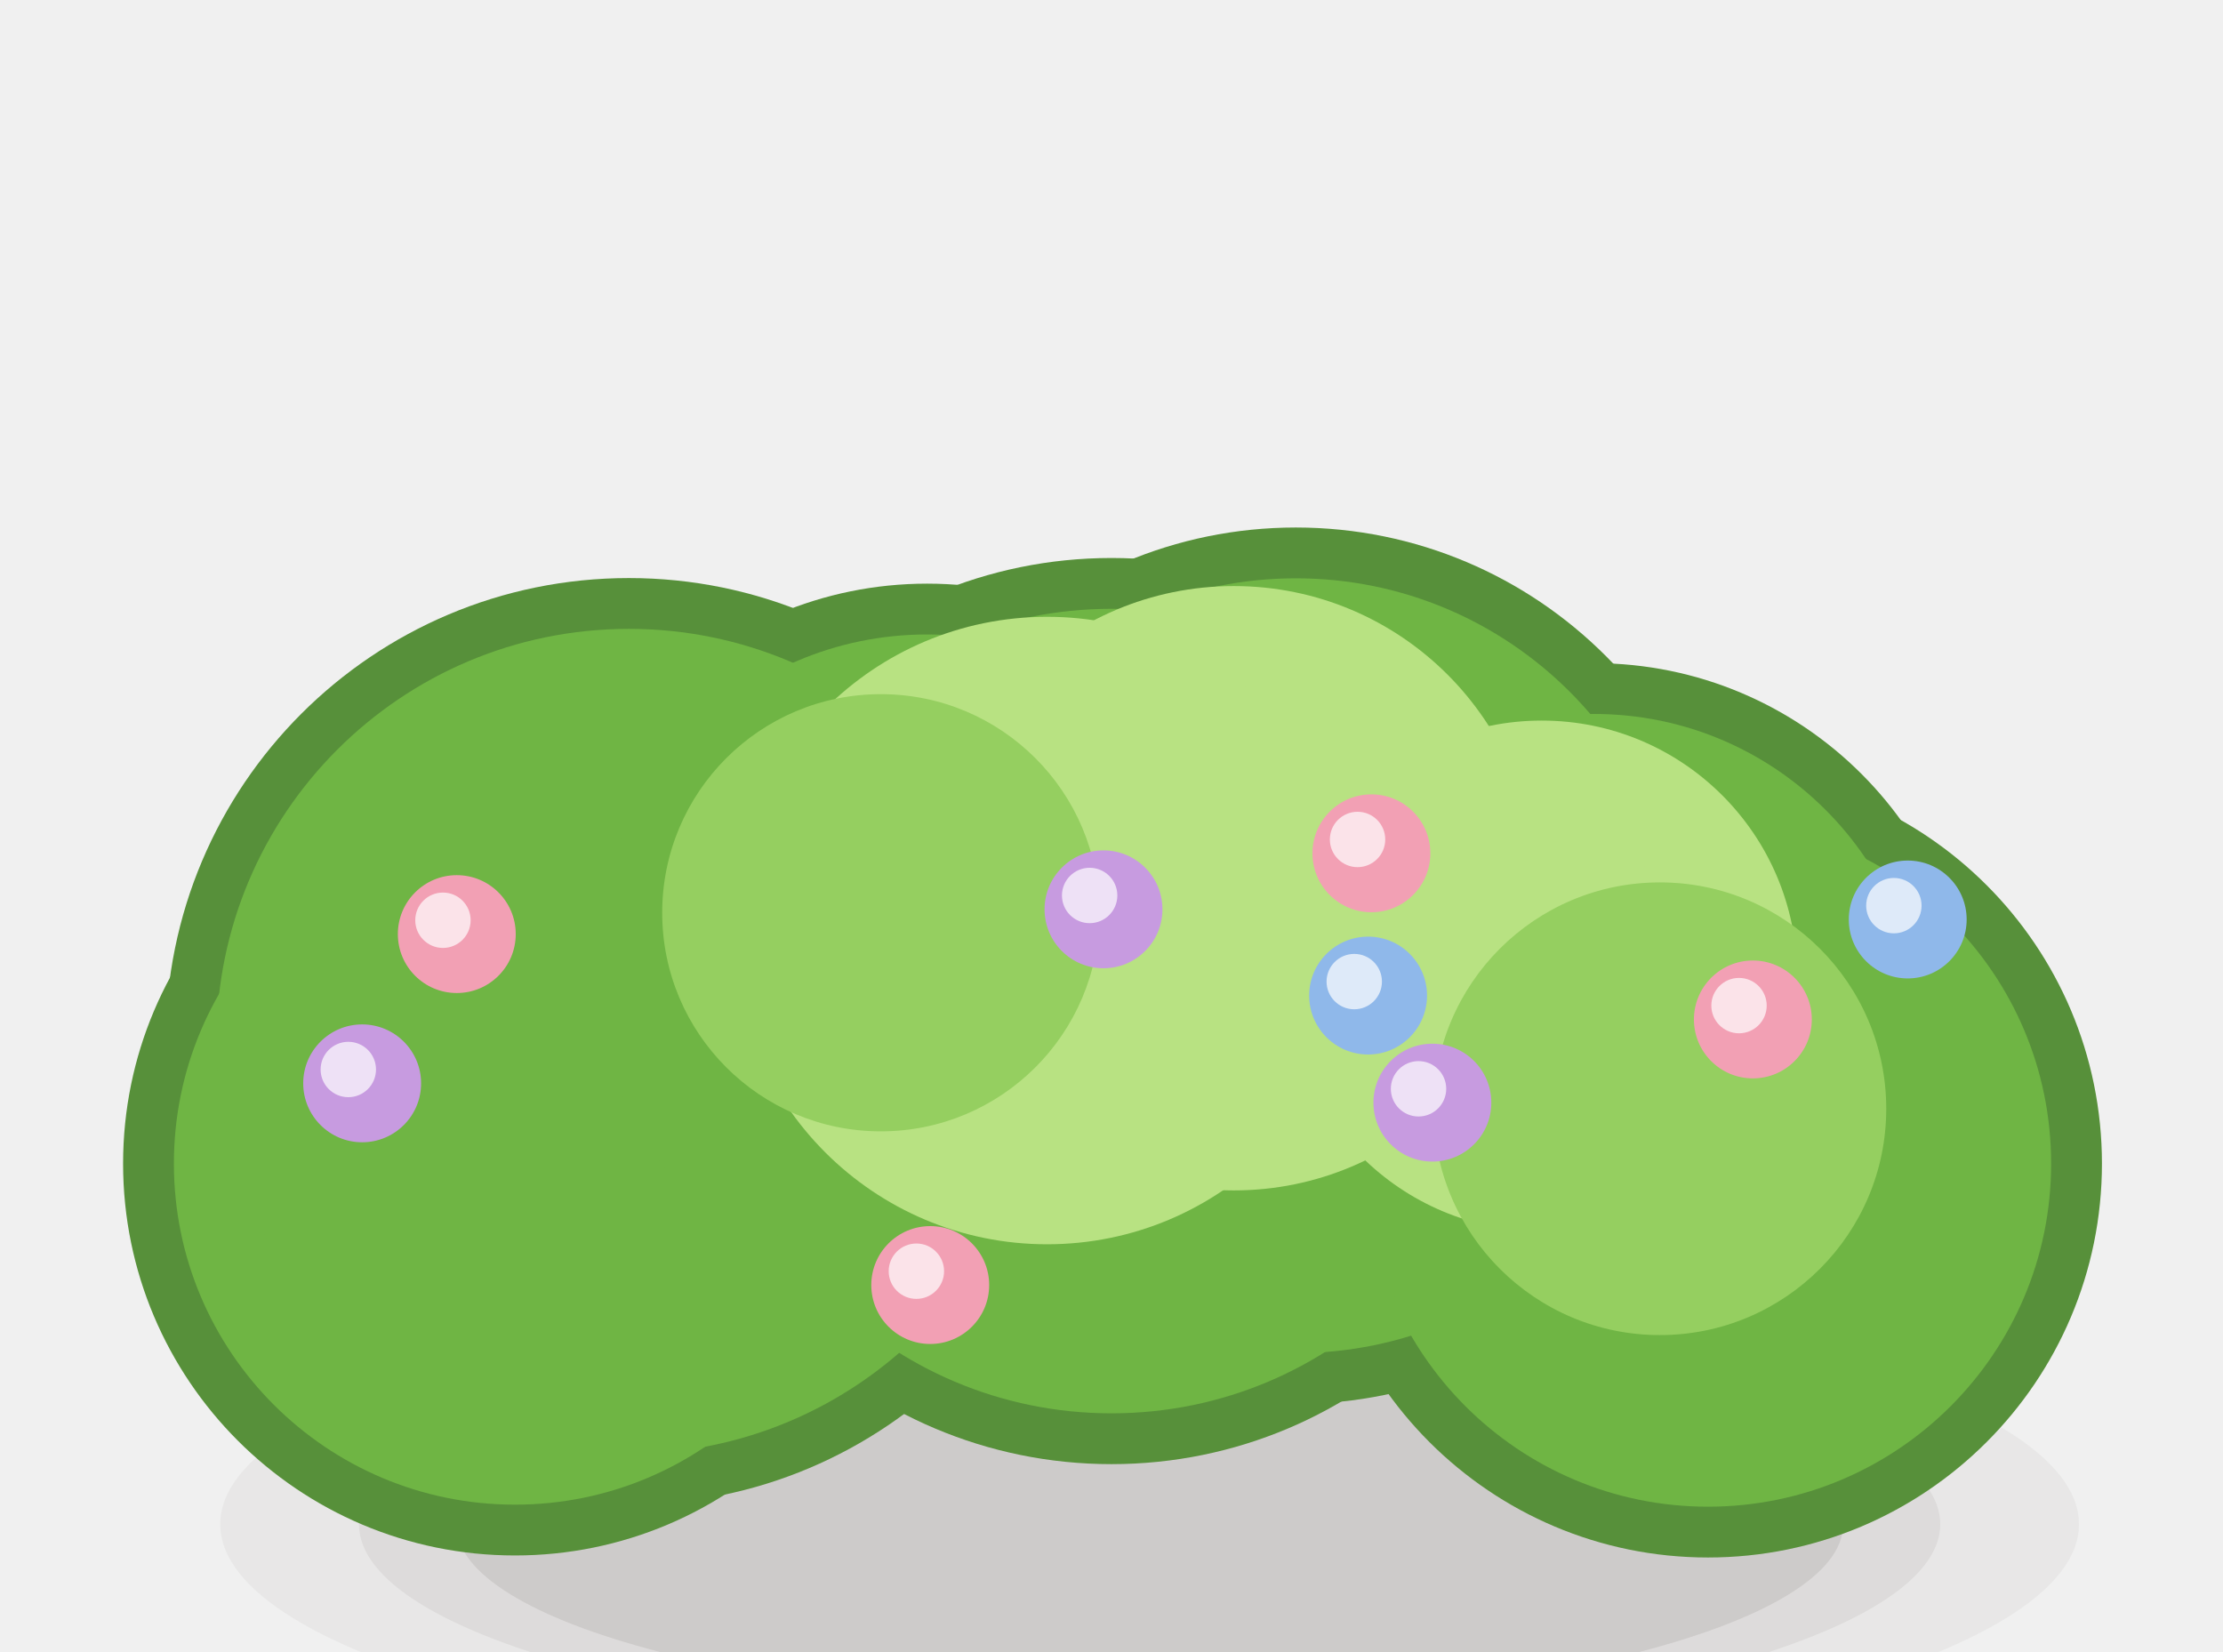
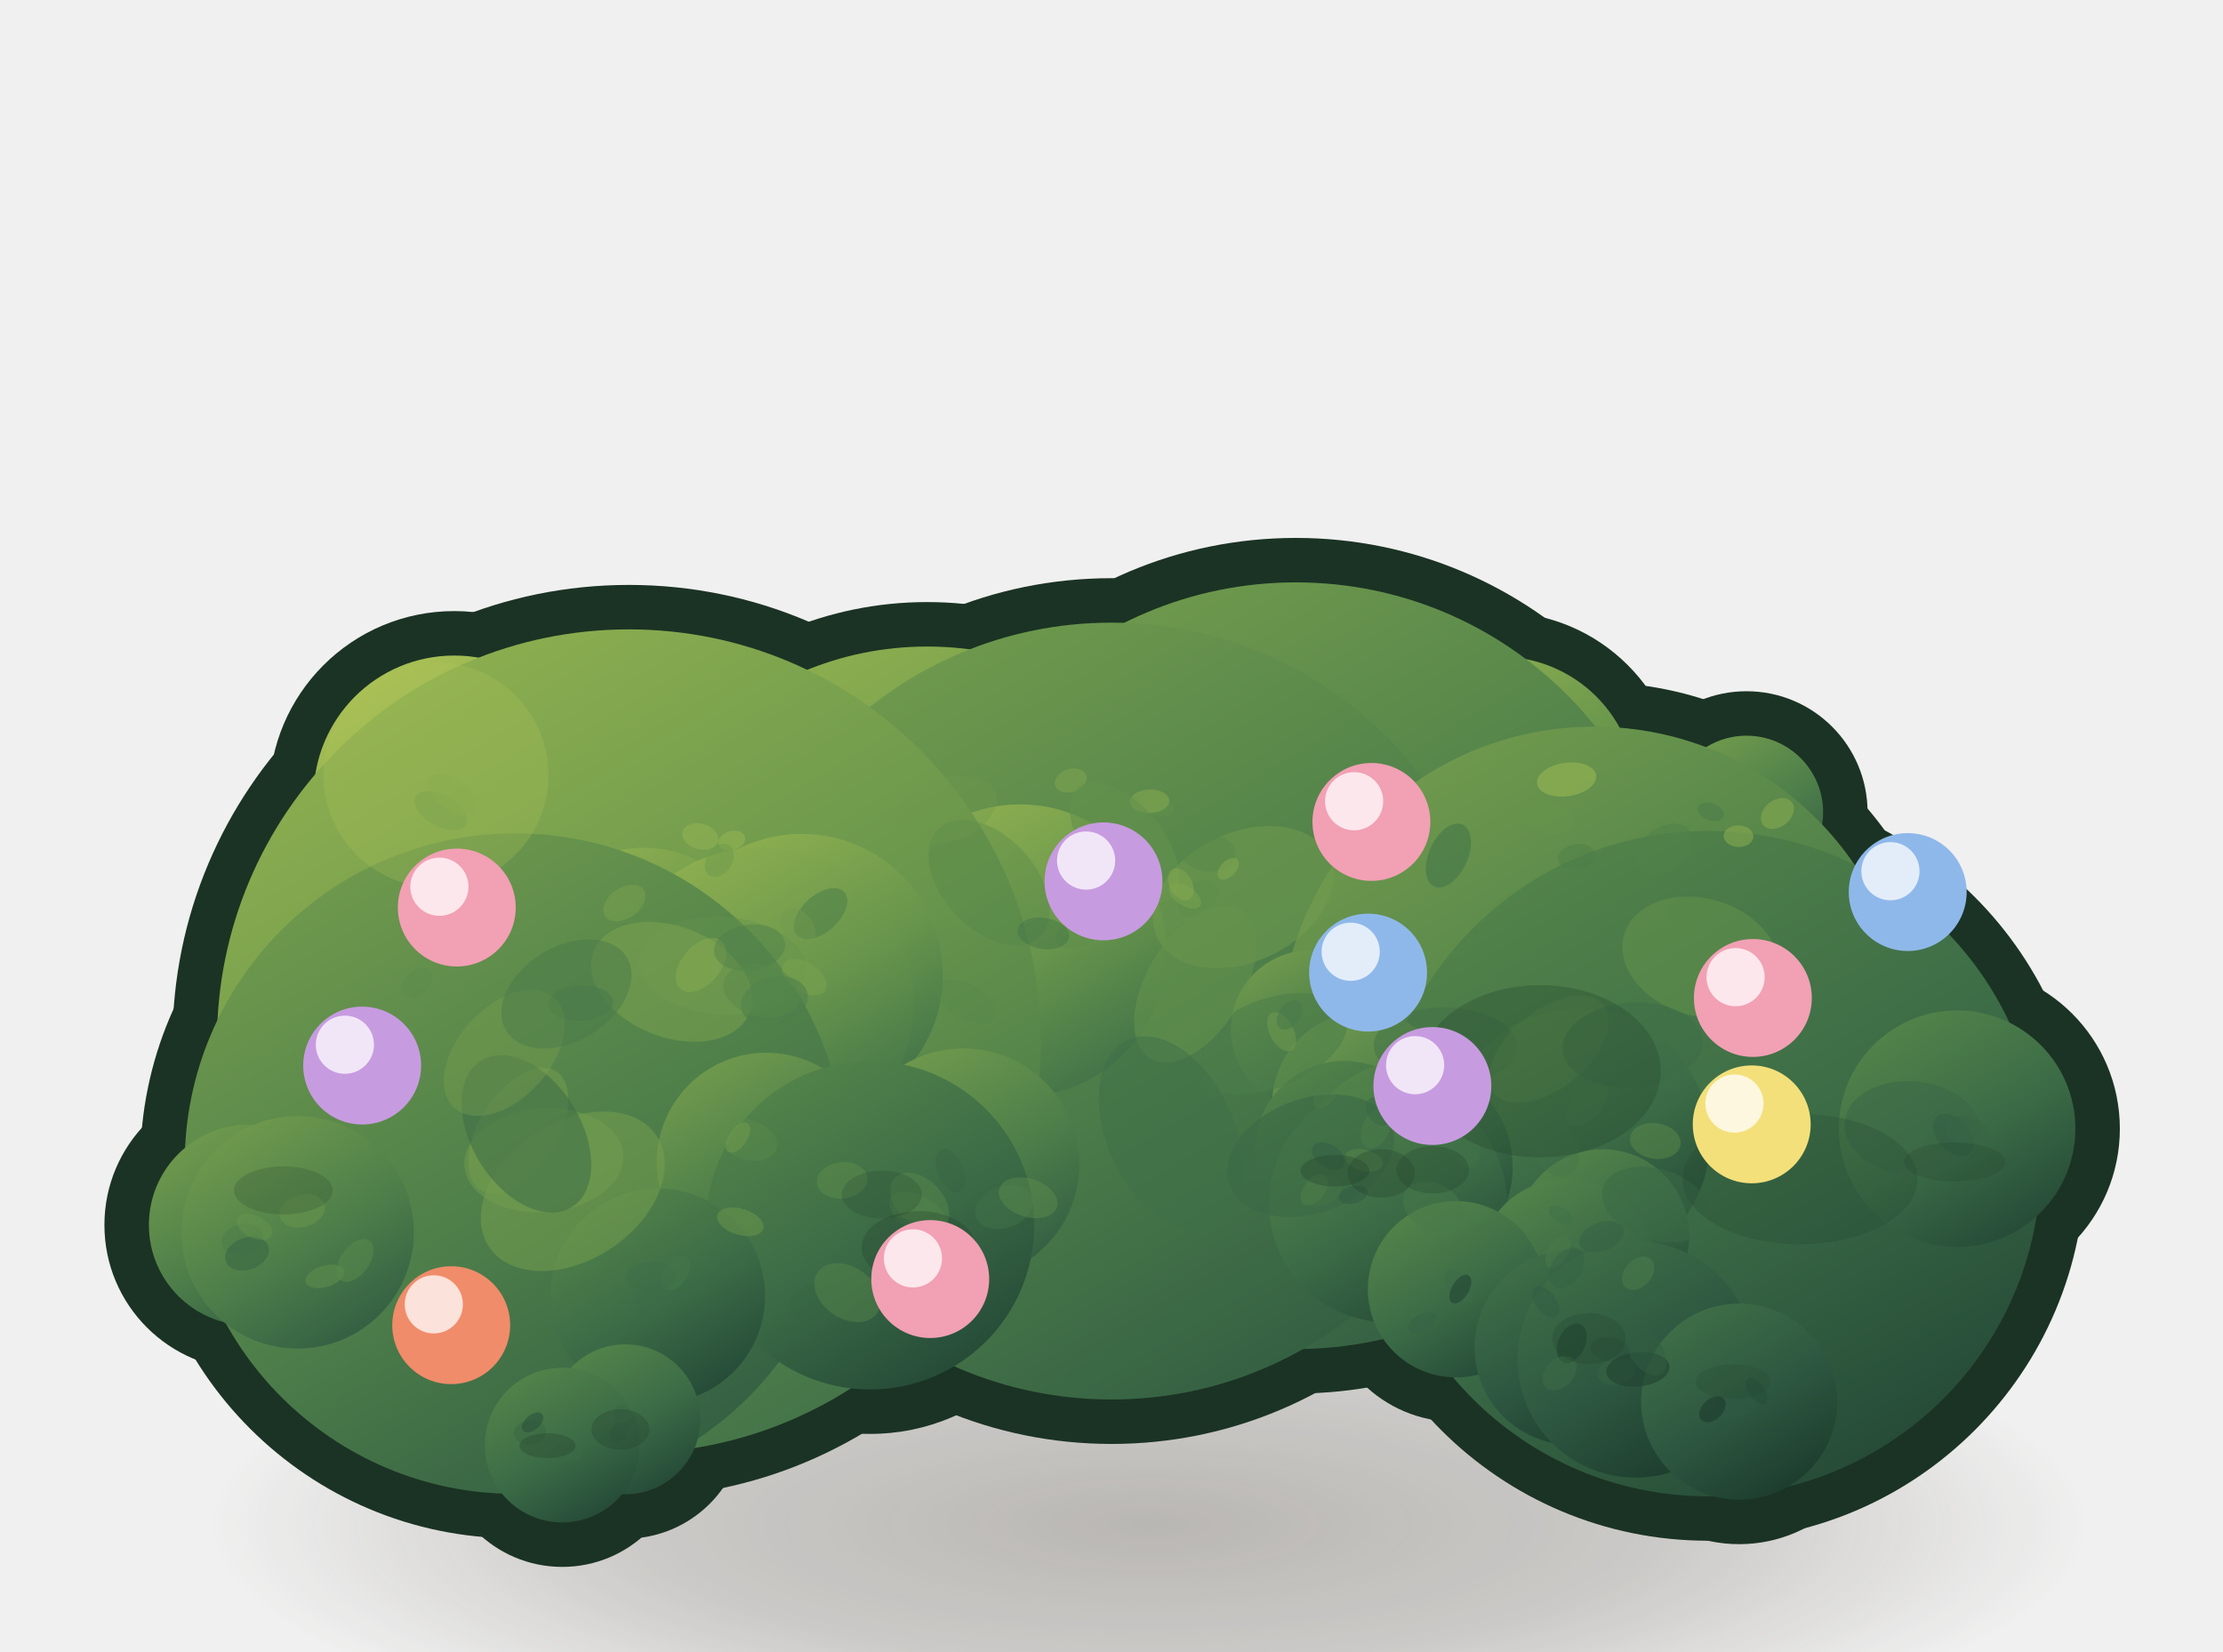
<svg xmlns="http://www.w3.org/2000/svg" width="175" height="130" viewBox="0 0 175 130">
-   <ellipse cx="90.5" cy="120" rx="73.16" ry="19.02" fill="#3A3226" opacity="0.05" />
-   <ellipse cx="90.5" cy="120" rx="62.24" ry="16.18" fill="#3A3226" opacity="0.07" />
-   <ellipse cx="90.5" cy="120" rx="54.6" ry="14.2" fill="#3A3226" opacity="0.1" />
-   <circle cx="40.54" cy="91.61" r="26.85" fill="#57903A" stroke="#57903A" stroke-width="8" />
-   <circle cx="49.51" cy="81.98" r="32.47" fill="#57903A" stroke="#57903A" stroke-width="8" />
-   <circle cx="72.99" cy="76.03" r="26.08" fill="#57903A" stroke="#57903A" stroke-width="8" />
-   <circle cx="102.01" cy="76.03" r="30.5" fill="#57903A" stroke="#57903A" stroke-width="8" />
-   <circle cx="125.49" cy="81.98" r="25.77" fill="#57903A" stroke="#57903A" stroke-width="8" />
-   <circle cx="134.46" cy="91.61" r="27.01" fill="#57903A" stroke="#57903A" stroke-width="8" />
-   <circle cx="87.5" cy="79.6" r="31.67" fill="#57903A" stroke="#57903A" stroke-width="8" />
-   <circle cx="40.54" cy="91.61" r="26.85" fill="#6FB544" />
-   <circle cx="49.51" cy="81.98" r="32.47" fill="#6FB544" />
-   <circle cx="72.99" cy="76.03" r="26.08" fill="#6FB544" />
-   <circle cx="102.01" cy="76.03" r="30.5" fill="#6FB544" />
-   <circle cx="125.49" cy="81.98" r="25.77" fill="#6FB544" />
-   <circle cx="134.46" cy="91.61" r="27.01" fill="#6FB544" />
-   <circle cx="87.5" cy="79.6" r="31.67" fill="#6FB544" />
-   <circle cx="97.13" cy="69.93" r="23.79" fill="#B8E282" />
-   <circle cx="94.69" cy="66.88" r="14.03" fill="#B8E282" />
-   <circle cx="121.37" cy="76.83" r="20.1" fill="#B8E282" />
-   <circle cx="119.3" cy="74.25" r="11.85" fill="#B8E282" />
-   <circle cx="82.43" cy="73.26" r="24.7" fill="#B8E282" />
-   <circle cx="79.9" cy="70.1" r="14.57" fill="#B8E282" />
-   <circle cx="69.34" cy="71.86" r="17.21" fill="#95CF60" />
-   <circle cx="130.67" cy="87.29" r="17.82" fill="#95CF60" />
-   <circle cx="150.18" cy="72.39" r="4.64" fill="#8FB8EA" />
-   <circle cx="149.09" cy="71.3" r="2.18" fill="#FFFFFF" opacity="0.7" />
-   <circle cx="28.51" cy="85.29" r="4.64" fill="#C79BE0" />
-   <circle cx="27.42" cy="84.2" r="2.18" fill="#FFFFFF" opacity="0.7" />
-   <circle cx="86.87" cy="71.59" r="4.64" fill="#C79BE0" />
-   <circle cx="85.78" cy="70.5" r="2.18" fill="#FFFFFF" opacity="0.7" />
-   <circle cx="35.96" cy="73.54" r="4.64" fill="#F2A0B4" />
-   <circle cx="34.87" cy="72.45" r="2.18" fill="#FFFFFF" opacity="0.7" />
-   <circle cx="112.76" cy="86.81" r="4.64" fill="#C79BE0" />
-   <circle cx="111.67" cy="85.72" r="2.18" fill="#FFFFFF" opacity="0.7" />
-   <circle cx="137.99" cy="80.26" r="4.64" fill="#F2A0B4" />
-   <circle cx="136.9" cy="79.17" r="2.18" fill="#FFFFFF" opacity="0.7" />
-   <circle cx="107.96" cy="67.18" r="4.64" fill="#F2A0B4" />
-   <circle cx="106.87" cy="66.09" r="2.18" fill="#FFFFFF" opacity="0.7" />
-   <circle cx="73.23" cy="101.17" r="4.64" fill="#F2A0B4" />
-   <circle cx="72.14" cy="100.08" r="2.18" fill="#FFFFFF" opacity="0.7" />
-   <circle cx="107.7" cy="78.38" r="4.64" fill="#8FB8EA" />
-   <circle cx="106.61" cy="77.28" r="2.18" fill="#FFFFFF" opacity="0.7" />
+   <defs>
+     <radialGradient id="r90" cx="0.5" cy="0.5" r="0.5">
+       <stop offset="0" stop-color="#3A3226" stop-opacity="0.3" />
+       <stop offset="0.55" stop-color="#3A3226" stop-opacity="0.2" />
+       <stop offset="1" stop-color="#3A3226" stop-opacity="0" />
+     </radialGradient>
+     <linearGradient id="l91" x1="0.18" y1="0" x2="0.78" y2="1">
+       <stop offset="0" stop-color="#325D42" />
+       <stop offset="0.55" stop-color="#204232" />
+       <stop offset="1" stop-color="#1B3A2C" />
+     </linearGradient>
+     <linearGradient id="l92" x1="0.18" y1="0" x2="0.78" y2="1">
+       <stop offset="0" stop-color="#407148" />
+       <stop offset="0.55" stop-color="#2D5640" />
+       <stop offset="1" stop-color="#1B3A2C" />
+     </linearGradient>
+     <linearGradient id="l93" x1="0.18" y1="0" x2="0.78" y2="1">
+       <stop offset="0" stop-color="#55864A" />
+       <stop offset="0.55" stop-color="#3B6B46" />
+       <stop offset="1" stop-color="#234736" />
+     </linearGradient>
+     <linearGradient id="l94" x1="0.18" y1="0" x2="0.78" y2="1">
+       <stop offset="0" stop-color="#729C4D" />
+       <stop offset="0.55" stop-color="#4E7F4A" />
+       <stop offset="1" stop-color="#315C42" />
+     </linearGradient>
+     <linearGradient id="l95" x1="0.18" y1="0" x2="0.78" y2="1">
+       <stop offset="0" stop-color="#91B150" />
+       <stop offset="0.55" stop-color="#67954C" />
+       <stop offset="1" stop-color="#3F7048" />
+     </linearGradient>
+     <linearGradient id="l96" x1="0.18" y1="0" x2="0.78" y2="1">
+       <stop offset="0" stop-color="#AEC356" />
+       <stop offset="0.55" stop-color="#86AA4E" />
+       <stop offset="1" stop-color="#54854A" />
+     </linearGradient>
+     <linearGradient id="l97" x1="0.18" y1="0" x2="0.78" y2="1">
+       <stop offset="0" stop-color="#AEC356" />
+       <stop offset="0.55" stop-color="#A6BE54" />
+       <stop offset="1" stop-color="#709A4C" />
+     </linearGradient>
+   </defs>
+   <ellipse cx="90.5" cy="120" rx="74.53" ry="19.87" fill="url(#r90)" />
+   <circle cx="40.54" cy="91.61" r="29.5" fill="#1B3324" />
+   <circle cx="49.51" cy="81.98" r="35.93" fill="#1B3324" />
+   <circle cx="72.99" cy="76.03" r="28.63" fill="#1B3324" />
+   <circle cx="102.01" cy="76.03" r="33.68" fill="#1B3324" />
+   <circle cx="125.49" cy="81.98" r="28.27" fill="#1B3324" />
+   <circle cx="134.46" cy="91.61" r="29.69" fill="#1B3324" />
+   <circle cx="87.5" cy="79.6" r="34.08" fill="#1B3324" />
+   <circle cx="44.26" cy="113.77" r="9.59" fill="#1B3324" />
+   <circle cx="35.27" cy="75.69" r="10.18" fill="#1B3324" />
+   <circle cx="60.33" cy="91.51" r="12.13" fill="#1B3324" />
+   <circle cx="19.63" cy="96.44" r="11.41" fill="#1B3324" />
+   <circle cx="49.23" cy="111.74" r="9.4" fill="#1B3324" />
+   <circle cx="51.78" cy="102.02" r="11.95" fill="#1B3324" />
+   <circle cx="23.43" cy="97.02" r="12.65" fill="#1B3324" />
+   <circle cx="68.49" cy="96.47" r="16.42" fill="#1B3324" />
+   <circle cx="75.83" cy="91.67" r="12.63" fill="#1B3324" />
+   <circle cx="35.76" cy="62.68" r="14.57" fill="#1B3324" />
+   <circle cx="50.67" cy="76.33" r="13.08" fill="#1B3324" />
+   <circle cx="56.76" cy="68" r="9.08" fill="#1B3324" />
+   <circle cx="92.94" cy="69.84" r="9.7" fill="#1B3324" />
+   <circle cx="93.56" cy="69.65" r="12.26" fill="#1B3324" />
+   <circle cx="87.41" cy="64.26" r="10.48" fill="#1B3324" />
+   <circle cx="118.09" cy="62.42" r="14.22" fill="#1B3324" />
+   <circle cx="124.23" cy="89.79" r="13.86" fill="#1B3324" />
+   <circle cx="129.12" cy="68.28" r="12.73" fill="#1B3324" />
+   <circle cx="109.26" cy="94.72" r="12.87" fill="#1B3324" />
+   <circle cx="80.3" cy="74.85" r="15.02" fill="#1B3324" />
+   <circle cx="103.14" cy="81.06" r="9.74" fill="#1B3324" />
+   <circle cx="126.16" cy="97.3" r="10.32" fill="#1B3324" />
+   <circle cx="123.34" cy="99.81" r="10.48" fill="#1B3324" />
+   <circle cx="137.49" cy="63.95" r="9.53" fill="#1B3324" />
+   <circle cx="110.76" cy="91.87" r="11.82" fill="#1B3324" />
+   <circle cx="154.07" cy="88.86" r="12.81" fill="#1B3324" />
+   <circle cx="128.76" cy="107.03" r="12.8" fill="#1B3324" />
+   <circle cx="123.75" cy="106.08" r="11.17" fill="#1B3324" />
+   <circle cx="136.91" cy="110.35" r="11.22" fill="#1B3324" />
+   <circle cx="114.62" cy="101.5" r="10.44" fill="#1B3324" />
+   <circle cx="105.82" cy="90.57" r="10.54" fill="#1B3324" />
+   <circle cx="63.12" cy="76.76" r="14.61" fill="#1B3324" />
+   <circle cx="59.83" cy="78.84" r="15.61" fill="#1B3324" />
+   <circle cx="107.39" cy="86.91" r="10.74" fill="#1B3324" />
+   <circle cx="67.48" cy="94.86" r="14.24" fill="#1B3324" />
+   <circle cx="118.09" cy="62.42" r="10.72" fill="url(#l95)" />
+   <circle cx="35.76" cy="62.68" r="11.07" fill="url(#l96)" />
+   <circle cx="137.49" cy="63.95" r="6.03" fill="url(#l94)" />
+   <circle cx="87.41" cy="64.26" r="6.98" fill="url(#l95)" />
+   <circle cx="129.12" cy="68.28" r="9.23" fill="url(#l94)" />
+   <circle cx="56.76" cy="68" r="5.58" fill="url(#l95)" />
+   <circle cx="102.01" cy="76.03" r="30.18" fill="url(#l94)" />
+   <circle cx="93.56" cy="69.65" r="8.76" fill="url(#l95)" />
+   <circle cx="92.94" cy="69.84" r="6.2" fill="url(#l95)" />
+   <circle cx="72.99" cy="76.03" r="25.13" fill="url(#l95)" />
+   <circle cx="87.5" cy="79.6" r="30.58" fill="url(#l94)" />
+   <circle cx="80.3" cy="74.85" r="11.52" fill="url(#l95)" />
+   <circle cx="49.51" cy="81.98" r="32.43" fill="url(#l95)" />
+   <circle cx="63.12" cy="76.76" r="11.11" fill="url(#l95)" />
+   <circle cx="50.67" cy="76.33" r="9.58" fill="url(#l95)" />
+   <circle cx="35.27" cy="75.69" r="6.68" fill="url(#l95)" />
+   <circle cx="125.49" cy="81.98" r="24.77" fill="url(#l94)" />
+   <circle cx="59.83" cy="78.84" r="12.11" fill="url(#l95)" />
+   <circle cx="103.14" cy="81.06" r="6.24" fill="url(#l94)" />
+   <circle cx="134.46" cy="91.61" r="26.19" fill="url(#l93)" />
+   <circle cx="40.54" cy="91.61" r="26" fill="url(#l94)" />
+   <circle cx="107.39" cy="86.91" r="7.24" fill="url(#l94)" />
+   <circle cx="154.07" cy="88.86" r="9.31" fill="url(#l93)" />
+   <circle cx="124.23" cy="89.79" r="10.36" fill="url(#l93)" />
+   <circle cx="105.82" cy="90.57" r="7.04" fill="url(#l93)" />
+   <circle cx="60.33" cy="91.51" r="8.63" fill="url(#l94)" />
+   <circle cx="75.83" cy="91.67" r="9.13" fill="url(#l94)" />
+   <circle cx="110.76" cy="91.87" r="8.32" fill="url(#l93)" />
+   <circle cx="67.48" cy="94.86" r="10.74" fill="url(#l94)" />
+   <circle cx="109.26" cy="94.72" r="9.37" fill="url(#l93)" />
+   <circle cx="68.49" cy="96.47" r="12.92" fill="url(#l93)" />
+   <circle cx="19.63" cy="96.44" r="7.91" fill="url(#l94)" />
+   <circle cx="23.43" cy="97.02" r="9.15" fill="url(#l94)" />
+   <circle cx="126.16" cy="97.3" r="6.82" fill="url(#l93)" />
+   <circle cx="123.34" cy="99.81" r="6.98" fill="url(#l93)" />
+   <circle cx="114.62" cy="101.5" r="6.94" fill="url(#l93)" />
+   <circle cx="51.78" cy="102.02" r="8.45" fill="url(#l93)" />
+   <circle cx="123.75" cy="106.08" r="7.67" fill="url(#l92)" />
+   <circle cx="128.76" cy="107.03" r="9.3" fill="url(#l92)" />
+   <circle cx="136.91" cy="110.35" r="7.72" fill="url(#l92)" />
+   <circle cx="49.23" cy="111.74" r="5.9" fill="url(#l93)" />
+   <circle cx="44.26" cy="113.77" r="6.09" fill="url(#l93)" />
+   <ellipse cx="114.02" cy="67.36" rx="2.68" ry="1.52" fill="#447549" opacity="0.58" transform="rotate(-65.36 114.02 67.36)" />
+   <ellipse cx="123.33" cy="61.37" rx="2.35" ry="1.32" fill="#97B552" opacity="0.61" transform="rotate(-8.19 123.33 61.37)" />
+   <ellipse cx="121.8" cy="64.35" rx="2.22" ry="1.23" fill="#68954C" opacity="0.34" transform="rotate(11.3 121.8 64.35)" />
+   <ellipse cx="34.87" cy="62.93" rx="2.62" ry="1.78" fill="#83A84E" opacity="0.45" transform="rotate(-14.87 34.87 62.93)" />
+   <ellipse cx="34.7" cy="63.82" rx="2.25" ry="1.23" fill="#6C984C" opacity="0.53" transform="rotate(29.16 34.7 63.82)" />
+   <ellipse cx="35.63" cy="62.59" rx="2.23" ry="1.21" fill="#7CA34D" opacity="0.61" transform="rotate(35.79 35.63 62.59)" />
+   <ellipse cx="134.68" cy="63.91" rx="1.07" ry="0.68" fill="#497A49" opacity="0.54" transform="rotate(20.62 134.68 63.91)" />
+   <ellipse cx="139.92" cy="64.04" rx="1.44" ry="1.04" fill="#84A94E" opacity="0.61" transform="rotate(-38.69 139.92 64.04)" />
+   <ellipse cx="136.86" cy="65.83" rx="1.17" ry="0.85" fill="#8AAD4F" opacity="0.57" transform="rotate(2.28 136.86 65.83)" />
+   <ellipse cx="84.29" cy="61.45" rx="1.29" ry="0.91" fill="#8CAE4F" opacity="0.36" transform="rotate(-18.2 84.29 61.45)" />
+   <ellipse cx="91.18" cy="63.35" rx="1.29" ry="0.84" fill="#5F8F4B" opacity="0.57" transform="rotate(25.81 91.18 63.35)" />
+   <ellipse cx="90.5" cy="63.08" rx="1.55" ry="0.93" fill="#8FB050" opacity="0.44" transform="rotate(-1.41 90.5 63.08)" />
+   <ellipse cx="124.1" cy="67.45" rx="1.46" ry="0.99" fill="#4A7B49" opacity="0.39" transform="rotate(-11.24 124.1 67.45)" />
+   <ellipse cx="132.87" cy="71.33" rx="1.71" ry="1.19" fill="#4A7B49" opacity="0.46" transform="rotate(-31.17 132.87 71.33)" />
+   <ellipse cx="131.04" cy="66.82" rx="2.45" ry="1.7" fill="#50814A" opacity="0.54" transform="rotate(-35.01 131.04 66.82)" />
+   <ellipse cx="57.61" cy="66.17" rx="1.08" ry="0.75" fill="#95B451" opacity="0.55" transform="rotate(-15.69 57.61 66.17)" />
+   <ellipse cx="55.13" cy="65.86" rx="1.45" ry="1.01" fill="#A5BE54" opacity="0.34" transform="rotate(15.44 55.13 65.86)" />
+   <ellipse cx="56.63" cy="67.73" rx="1.42" ry="1.02" fill="#729D4D" opacity="0.6" transform="rotate(-57.02 56.63 67.73)" />
+   <ellipse cx="88.53" cy="66.37" rx="5.69" ry="3.01" fill="#62914C" opacity="0.59" transform="rotate(50.27 88.53 66.37)" />
+   <ellipse cx="97.86" cy="70.63" rx="7.48" ry="5.08" fill="#739D4D" opacity="0.49" transform="rotate(-25.3 97.86 70.63)" />
+   <ellipse cx="99.96" cy="82.17" rx="6.41" ry="3.49" fill="#4B7C49" opacity="0.53" transform="rotate(-21.27 99.96 82.17)" />
+   <ellipse cx="94.35" cy="70.77" rx="1.77" ry="1.22" fill="#5A8B4B" opacity="0.33" transform="rotate(-38.84 94.35 70.77)" />
+   <ellipse cx="93.28" cy="70.53" rx="1.43" ry="0.76" fill="#7BA34D" opacity="0.48" transform="rotate(33.06 93.28 70.53)" />
+   <ellipse cx="95.03" cy="67.06" rx="2.24" ry="1.53" fill="#56874A" opacity="0.45" transform="rotate(8.8 95.03 67.06)" />
+   <ellipse cx="96.69" cy="68.4" rx="1.03" ry="0.61" fill="#8DAE50" opacity="0.43" transform="rotate(-46.35 96.69 68.4)" />
+   <ellipse cx="92.96" cy="69.62" rx="1.37" ry="0.89" fill="#88AC4F" opacity="0.43" transform="rotate(61.11 92.96 69.62)" />
+   <ellipse cx="89.7" cy="68.28" rx="1.45" ry="1.06" fill="#8CAE4F" opacity="0.46" transform="rotate(-18.68 89.7 68.28)" />
+   <ellipse cx="77.87" cy="69.48" rx="5.82" ry="3.64" fill="#52834A" opacity="0.34" transform="rotate(47.3 77.87 69.48)" />
+   <ellipse cx="56.88" cy="76.03" rx="6.59" ry="3.85" fill="#63924C" opacity="0.37" transform="rotate(3.71 56.88 76.03)" />
+   <ellipse cx="74.42" cy="63.79" rx="4.14" ry="2.51" fill="#6E994C" opacity="0.31" transform="rotate(-17.99 74.42 63.79)" />
+   <ellipse cx="94.09" cy="77.45" rx="6.87" ry="3.79" fill="#66944C" opacity="0.52" transform="rotate(-58.84 94.09 77.45)" />
+   <ellipse cx="92.17" cy="89.25" rx="8.13" ry="4.99" fill="#3E6F48" opacity="0.5" transform="rotate(65.12 92.17 89.25)" />
+   <ellipse cx="103.19" cy="90.99" rx="6.79" ry="4.51" fill="#3A6946" opacity="0.62" transform="rotate(-19.86 103.19 90.99)" />
+   <ellipse cx="84.97" cy="73.39" rx="1.96" ry="1.12" fill="#5D8D4B" opacity="0.42" transform="rotate(-21.52 84.97 73.39)" />
+   <ellipse cx="76.05" cy="78.84" rx="2.6" ry="1.37" fill="#56874A" opacity="0.35" transform="rotate(29.39 76.05 78.84)" />
+   <ellipse cx="82.14" cy="73.49" rx="2.05" ry="1.23" fill="#407148" opacity="0.42" transform="rotate(8.61 82.14 73.49)" />
+   <ellipse cx="45.09" cy="93.79" rx="7.91" ry="5.41" fill="#79A14D" opacity="0.49" transform="rotate(-33.49 45.09 93.79)" />
+   <ellipse cx="52.88" cy="77.3" rx="6.6" ry="4.35" fill="#80A64E" opacity="0.46" transform="rotate(21.54 52.88 77.3)" />
+   <ellipse cx="42.81" cy="91.35" rx="6.27" ry="4.09" fill="#749E4D" opacity="0.45" transform="rotate(-4.2 42.81 91.35)" />
+   <ellipse cx="40.8" cy="89.01" rx="5.54" ry="3.06" fill="#729C4D" opacity="0.56" transform="rotate(-57.61 40.8 89.01)" />
+   <ellipse cx="64.6" cy="71.93" rx="2.52" ry="1.45" fill="#4E7F4A" opacity="0.58" transform="rotate(-42.38 64.6 71.93)" />
+   <ellipse cx="63.32" cy="76.92" rx="1.95" ry="1.15" fill="#77A04D" opacity="0.61" transform="rotate(33.05 63.32 76.92)" />
+   <ellipse cx="62.79" cy="72.97" rx="1.68" ry="1.18" fill="#709B4D" opacity="0.41" transform="rotate(49.65 62.79 72.97)" />
+   <ellipse cx="45.72" cy="78.98" rx="2.56" ry="1.39" fill="#447549" opacity="0.46" transform="rotate(-2.59 45.72 78.98)" />
+   <ellipse cx="55.18" cy="75.98" rx="2.48" ry="1.52" fill="#96B451" opacity="0.35" transform="rotate(-49.57 55.18 75.98)" />
+   <ellipse cx="49.15" cy="71.09" rx="1.84" ry="1.2" fill="#78A04D" opacity="0.51" transform="rotate(-34.58 49.15 71.09)" />
+   <ellipse cx="34.96" cy="74.95" rx="1.05" ry="0.66" fill="#4B7C49" opacity="0.52" transform="rotate(-38.42 34.96 74.95)" />
+   <ellipse cx="32.83" cy="77.35" rx="1.42" ry="0.93" fill="#5A8B4B" opacity="0.43" transform="rotate(-40.82 32.83 77.35)" />
+   <ellipse cx="34.18" cy="73.08" rx="1.65" ry="1.1" fill="#55864A" opacity="0.58" transform="rotate(39.23 34.18 73.08)" />
+   <ellipse cx="113.8" cy="82.35" rx="5.66" ry="3.04" fill="#3D6D47" opacity="0.41" transform="rotate(0.85 113.8 82.35)" />
+   <ellipse cx="133.9" cy="75.36" rx="6.3" ry="4.62" fill="#66934C" opacity="0.5" transform="rotate(16.35 133.9 75.36)" />
+   <ellipse cx="121.94" cy="82.61" rx="5.53" ry="3.07" fill="#5B8C4B" opacity="0.38" transform="rotate(-39.08 121.94 82.61)" />
+   <ellipse cx="59.01" cy="74.61" rx="2.82" ry="1.81" fill="#4B7C49" opacity="0.39" transform="rotate(-7.77 59.01 74.61)" />
+   <ellipse cx="60.96" cy="78.8" rx="2.68" ry="1.89" fill="#4D7E4A" opacity="0.59" transform="rotate(-14.12 60.96 78.8)" />
+   <ellipse cx="59.94" cy="78" rx="3.06" ry="2.04" fill="#57884B" opacity="0.44" transform="rotate(13.8 59.94 78)" />
+   <ellipse cx="100.89" cy="81.22" rx="1.67" ry="0.94" fill="#6E994C" opacity="0.54" transform="rotate(62.26 100.89 81.22)" />
+   <ellipse cx="101.53" cy="79.91" rx="1.3" ry="0.84" fill="#477849" opacity="0.5" transform="rotate(-54.04 101.53 79.91)" />
+   <ellipse cx="104.27" cy="81.06" rx="1.08" ry="0.71" fill="#52834A" opacity="0.32" transform="rotate(-23.05 104.27 81.06)" />
+   <ellipse cx="130.41" cy="94.83" rx="4.43" ry="2.78" fill="#3A6946" opacity="0.55" transform="rotate(18.01 130.41 94.83)" />
+   <ellipse cx="150.59" cy="88.85" rx="5.4" ry="3.71" fill="#3A6846" opacity="0.58" transform="rotate(5.74 150.59 88.85)" />
+   <ellipse cx="128.53" cy="82.28" rx="5.52" ry="3.36" fill="#3B6B46" opacity="0.44" transform="rotate(-3.63 128.53 82.28)" />
+   <ellipse cx="41.44" cy="89.27" rx="6.78" ry="4.29" fill="#3C6B47" opacity="0.52" transform="rotate(58.21 41.44 89.27)" />
+   <ellipse cx="39.7" cy="82.89" rx="5.85" ry="3.62" fill="#79A14D" opacity="0.36" transform="rotate(-47.7 39.7 82.89)" />
+   <ellipse cx="44.59" cy="78.25" rx="5.55" ry="3.72" fill="#497A49" opacity="0.49" transform="rotate(-31.45 44.59 78.25)" />
+   <ellipse cx="109.63" cy="85.65" rx="1.68" ry="1.04" fill="#54854A" opacity="0.52" transform="rotate(-43.41 109.63 85.65)" />
+   <ellipse cx="104.42" cy="86.08" rx="1.34" ry="0.75" fill="#4F804A" opacity="0.33" transform="rotate(-52.67 104.42 86.08)" />
+   <ellipse cx="108.32" cy="88.82" rx="1.7" ry="1.05" fill="#4B7C49" opacity="0.55" transform="rotate(-65.86 108.32 88.82)" />
+   <ellipse cx="153.65" cy="89.4" rx="2.04" ry="1.32" fill="#3A6946" opacity="0.44" transform="rotate(-18.46 153.65 89.4)" />
+   <ellipse cx="153.76" cy="89.37" rx="1.94" ry="1.25" fill="#2C5540" opacity="0.33" transform="rotate(48.32 153.76 89.37)" />
+   <ellipse cx="154.83" cy="88.98" rx="1.77" ry="1.12" fill="#376545" opacity="0.52" transform="rotate(13.26 154.83 88.98)" />
+   <ellipse cx="124.93" cy="86.97" rx="2.07" ry="1.14" fill="#497A49" opacity="0.32" transform="rotate(-44.53 124.93 86.97)" />
+   <ellipse cx="122.45" cy="90.38" rx="2.38" ry="1.72" fill="#427348" opacity="0.35" transform="rotate(64.07 122.45 90.38)" />
+   <ellipse cx="130.31" cy="89.83" rx="2.01" ry="1.4" fill="#5E8E4B" opacity="0.46" transform="rotate(8.68 130.31 89.83)" />
+   <ellipse cx="108.55" cy="87.49" rx="1.24" ry="0.9" fill="#386645" opacity="0.49" transform="rotate(56.25 108.55 87.49)" />
+   <ellipse cx="106.53" cy="94.06" rx="1.18" ry="0.69" fill="#325E43" opacity="0.6" transform="rotate(-15.78 106.53 94.06)" />
+   <ellipse cx="104.57" cy="91.01" rx="1.43" ry="0.9" fill="#2E5841" opacity="0.41" transform="rotate(32.3 104.57 91.01)" />
+   <ellipse cx="58.28" cy="96.19" rx="1.89" ry="1.03" fill="#6E994C" opacity="0.48" transform="rotate(16.95 58.28 96.19)" />
+   <ellipse cx="58.9" cy="89.75" rx="2.33" ry="1.57" fill="#5C8D4B" opacity="0.31" transform="rotate(17.94 58.9 89.75)" />
+   <ellipse cx="58.1" cy="89.56" rx="1.35" ry="0.71" fill="#709B4D" opacity="0.53" transform="rotate(-55.94 58.1 89.56)" />
+   <ellipse cx="79.04" cy="95.04" rx="2.34" ry="1.63" fill="#407148" opacity="0.51" transform="rotate(-19.76 79.04 95.04)" />
+   <ellipse cx="80.94" cy="94.3" rx="2.38" ry="1.5" fill="#63924C" opacity="0.39" transform="rotate(17.88 80.94 94.3)" />
+   <ellipse cx="74.82" cy="92.18" rx="1.82" ry="1" fill="#356144" opacity="0.39" transform="rotate(66.82 74.82 92.18)" />
+   <ellipse cx="115.2" cy="90.1" rx="2.01" ry="1.12" fill="#407148" opacity="0.5" transform="rotate(66.43 115.2 90.1)" />
+   <ellipse cx="112.13" cy="87.16" rx="1.55" ry="0.81" fill="#477849" opacity="0.39" transform="rotate(46.05 112.13 87.16)" />
+   <ellipse cx="107.38" cy="91.34" rx="1.54" ry="0.85" fill="#52834A" opacity="0.58" transform="rotate(14.1 107.38 91.34)" />
+   <ellipse cx="72.35" cy="95.62" rx="2.59" ry="1.42" fill="#55864A" opacity="0.39" transform="rotate(31.29 72.35 95.62)" />
+   <ellipse cx="66.29" cy="92.93" rx="2" ry="1.43" fill="#6A964C" opacity="0.34" transform="rotate(-5.98 66.29 92.93)" />
+   <ellipse cx="72.4" cy="94.65" rx="2.75" ry="1.81" fill="#57884B" opacity="0.47" transform="rotate(45.49 72.4 94.65)" />
+   <ellipse cx="103.45" cy="93.67" rx="1.41" ry="0.82" fill="#4C7D49" opacity="0.58" transform="rotate(-53.6 103.45 93.67)" />
+   <ellipse cx="112.84" cy="95.03" rx="2.51" ry="1.84" fill="#487949" opacity="0.5" transform="rotate(27.96 112.84 95.03)" />
+   <ellipse cx="104.1" cy="93.82" rx="1.55" ry="1.02" fill="#487949" opacity="0.32" transform="rotate(-23.08 104.1 93.82)" />
+   <ellipse cx="64.56" cy="102.59" rx="2.52" ry="1.62" fill="#366444" opacity="0.37" transform="rotate(-6.55 64.56 102.59)" />
+   <ellipse cx="66.71" cy="101.77" rx="2.84" ry="2.02" fill="#57884B" opacity="0.46" transform="rotate(34.58 66.71 101.77)" />
+   <ellipse cx="71.23" cy="98.14" rx="3.31" ry="2.09" fill="#3B6A46" opacity="0.42" transform="rotate(23.38 71.23 98.14)" />
+   <ellipse cx="23.79" cy="95.33" rx="1.82" ry="1.27" fill="#6A974C" opacity="0.48" transform="rotate(-15.6 23.79 95.33)" />
+   <ellipse cx="19.07" cy="97.57" rx="1.66" ry="1.18" fill="#487949" opacity="0.38" transform="rotate(-15.19 19.07 97.57)" />
+   <ellipse cx="19.45" cy="98.7" rx="1.78" ry="1.26" fill="#396745" opacity="0.59" transform="rotate(-19.79 19.45 98.7)" />
+   <ellipse cx="25.58" cy="100.49" rx="1.58" ry="0.84" fill="#63924C" opacity="0.51" transform="rotate(-16.85 25.58 100.49)" />
+   <ellipse cx="20.05" cy="96.6" rx="1.51" ry="0.87" fill="#6F9A4C" opacity="0.31" transform="rotate(26.45 20.05 96.6)" />
+   <ellipse cx="27.96" cy="99.23" rx="1.93" ry="1.12" fill="#57884B" opacity="0.58" transform="rotate(-53.98 27.96 99.23)" />
+   <ellipse cx="122.89" cy="95.67" rx="1.06" ry="0.58" fill="#3E6F48" opacity="0.39" transform="rotate(32.31 122.89 95.67)" />
+   <ellipse cx="128.96" cy="100.24" rx="1.49" ry="1.06" fill="#4C7D49" opacity="0.5" transform="rotate(-47.59 128.96 100.24)" />
+   <ellipse cx="126.07" cy="97.36" rx="1.83" ry="1.12" fill="#346144" opacity="0.51" transform="rotate(-19.63 126.07 97.36)" />
+   <ellipse cx="122.63" cy="98.58" rx="1.39" ry="0.8" fill="#4B7C49" opacity="0.44" transform="rotate(-59.48 122.63 98.58)" />
+   <ellipse cx="121.7" cy="102.5" rx="1.42" ry="0.81" fill="#315C42" opacity="0.56" transform="rotate(53.85 121.7 102.5)" />
+   <ellipse cx="123.33" cy="99.82" rx="1.78" ry="1.18" fill="#325E43" opacity="0.37" transform="rotate(-55.27 123.33 99.82)" />
+   <ellipse cx="114.89" cy="101.28" rx="1.54" ry="0.86" fill="#3B6A46" opacity="0.44" transform="rotate(50.74 114.89 101.28)" />
+   <ellipse cx="114.96" cy="101.49" rx="1.26" ry="0.67" fill="#224534" opacity="0.6" transform="rotate(-58.74 114.96 101.49)" />
+   <ellipse cx="111.98" cy="104.11" rx="1.23" ry="0.66" fill="#346043" opacity="0.37" transform="rotate(-26.6 111.98 104.11)" />
+   <ellipse cx="53.17" cy="100.24" rx="1.53" ry="0.94" fill="#457649" opacity="0.6" transform="rotate(-54 53.17 100.24)" />
+   <ellipse cx="51.25" cy="100.52" rx="2" ry="1.19" fill="#3D6E47" opacity="0.46" transform="rotate(-1.71 51.25 100.52)" />
+   <ellipse cx="51.37" cy="102.06" rx="1.65" ry="1.01" fill="#3C6C47" opacity="0.39" transform="rotate(-7.2 51.37 102.06)" />
+   <ellipse cx="123.73" cy="105.75" rx="1.64" ry="1.06" fill="#1F4030" opacity="0.56" transform="rotate(-65.43 123.73 105.75)" />
+   <ellipse cx="126.82" cy="106.25" rx="1.6" ry="0.94" fill="#244937" opacity="0.33" transform="rotate(8.52 126.82 106.25)" />
+   <ellipse cx="122.77" cy="108.11" rx="1.56" ry="1.1" fill="#407148" opacity="0.39" transform="rotate(-44.57 122.77 108.11)" />
+   <ellipse cx="127.26" cy="107.98" rx="1.53" ry="1.04" fill="#386645" opacity="0.37" transform="rotate(-12.85 127.26 107.98)" />
+   <ellipse cx="128.94" cy="107.81" rx="2.5" ry="1.35" fill="#204131" opacity="0.6" transform="rotate(-5.58 128.94 107.81)" />
+   <ellipse cx="129.57" cy="106.36" rx="2.16" ry="1.27" fill="#325D42" opacity="0.5" transform="rotate(56.48 129.57 106.36)" />
+   <ellipse cx="136.79" cy="110.42" rx="1.88" ry="1.17" fill="#2E5841" opacity="0.57" transform="rotate(-20.25 136.79 110.42)" />
+   <ellipse cx="134.81" cy="110.95" rx="1.22" ry="0.81" fill="#1B3A2C" opacity="0.58" transform="rotate(-44.3 134.81 110.95)" />
+   <ellipse cx="138.29" cy="109.51" rx="1.2" ry="0.62" fill="#264C39" opacity="0.48" transform="rotate(53.81 138.29 109.51)" />
+   <ellipse cx="48.9" cy="111.39" rx="0.98" ry="0.61" fill="#407148" opacity="0.54" transform="rotate(-15.77 48.9 111.39)" />
+   <ellipse cx="48.71" cy="112.76" rx="0.9" ry="0.61" fill="#2F5A41" opacity="0.43" transform="rotate(-43.81 48.71 112.76)" />
+   <ellipse cx="49.17" cy="111.87" rx="1.3" ry="0.85" fill="#376545" opacity="0.44" transform="rotate(68.47 49.17 111.87)" />
+   <ellipse cx="44.72" cy="114.35" rx="1.21" ry="0.71" fill="#3A6946" opacity="0.53" transform="rotate(2.09 44.72 114.35)" />
+   <ellipse cx="41.71" cy="112.77" rx="1.29" ry="0.95" fill="#346143" opacity="0.35" transform="rotate(-4.9 41.71 112.77)" />
+   <ellipse cx="41.93" cy="111.98" rx="1" ry="0.58" fill="#264C39" opacity="0.51" transform="rotate(-40.65 41.93 111.98)" />
+   <ellipse cx="121.24" cy="84.34" rx="9.5" ry="6.78" fill="#22412C" opacity="0.301" />
+   <ellipse cx="141.7" cy="92.83" rx="9.26" ry="5.13" fill="#22412C" opacity="0.245" />
+   <ellipse cx="153.87" cy="91.48" rx="3.99" ry="1.54" fill="#22412C" opacity="0.255" />
+   <ellipse cx="105.09" cy="92.17" rx="2.71" ry="1.24" fill="#22412C" opacity="0.332" />
+   <ellipse cx="112.79" cy="92.1" rx="2.86" ry="1.86" fill="#22412C" opacity="0.28" />
+   <ellipse cx="69.42" cy="94.05" rx="3.15" ry="1.88" fill="#22412C" opacity="0.241" />
+   <ellipse cx="108.73" cy="92.38" rx="2.65" ry="1.91" fill="#22412C" opacity="0.312" />
+   <ellipse cx="72.33" cy="98.22" rx="4.5" ry="2.87" fill="#22412C" opacity="0.3" />
+   <ellipse cx="22.31" cy="93.72" rx="3.89" ry="1.89" fill="#22412C" opacity="0.216" />
+   <ellipse cx="125.08" cy="105.38" rx="2.88" ry="2.01" fill="#22412C" opacity="0.27" />
+   <ellipse cx="136.44" cy="108.77" rx="2.95" ry="1.36" fill="#22412C" opacity="0.208" />
+   <ellipse cx="48.84" cy="112.54" rx="2.28" ry="1.59" fill="#22412C" opacity="0.314" />
+   <ellipse cx="43.1" cy="113.82" rx="2.21" ry="0.98" fill="#22412C" opacity="0.332" />
+   <circle cx="34.32" cy="61.02" r="8.86" fill="#AEC356" opacity="0.28" />
+   <circle cx="150.18" cy="70.23" r="4.64" fill="#8FB8EA" />
+   <circle cx="148.82" cy="68.59" r="2.29" fill="#FFFFFF" opacity="0.75" />
+   <circle cx="28.51" cy="83.89" r="4.64" fill="#C79BE0" />
+   <circle cx="27.15" cy="82.25" r="2.29" fill="#FFFFFF" opacity="0.75" />
+   <circle cx="86.87" cy="69.39" r="4.64" fill="#C79BE0" />
+   <circle cx="85.5" cy="67.75" r="2.29" fill="#FFFFFF" opacity="0.75" />
+   <circle cx="35.96" cy="71.45" r="4.64" fill="#F2A0B4" />
+   <circle cx="34.59" cy="69.81" r="2.29" fill="#FFFFFF" opacity="0.75" />
+   <circle cx="112.76" cy="85.5" r="4.64" fill="#C79BE0" />
+   <circle cx="111.4" cy="83.86" r="2.29" fill="#FFFFFF" opacity="0.75" />
+   <circle cx="137.99" cy="78.57" r="4.64" fill="#F2A0B4" />
+   <circle cx="136.63" cy="76.93" r="2.29" fill="#FFFFFF" opacity="0.75" />
+   <circle cx="107.96" cy="64.71" r="4.64" fill="#F2A0B4" />
+   <circle cx="106.6" cy="63.08" r="2.29" fill="#FFFFFF" opacity="0.75" />
+   <circle cx="73.23" cy="100.7" r="4.64" fill="#F2A0B4" />
+   <circle cx="71.87" cy="99.07" r="2.29" fill="#FFFFFF" opacity="0.75" />
+   <circle cx="107.7" cy="76.57" r="4.64" fill="#8FB8EA" />
+   <circle cx="106.33" cy="74.93" r="2.29" fill="#FFFFFF" opacity="0.75" />
+   <circle cx="35.52" cy="104.33" r="4.64" fill="#F08C6A" />
+   <circle cx="34.15" cy="102.69" r="2.29" fill="#FFFFFF" opacity="0.75" />
+   <circle cx="137.9" cy="88.52" r="4.64" fill="#F4E07A" />
+   <circle cx="136.54" cy="86.88" r="2.29" fill="#FFFFFF" opacity="0.75" />
</svg>
